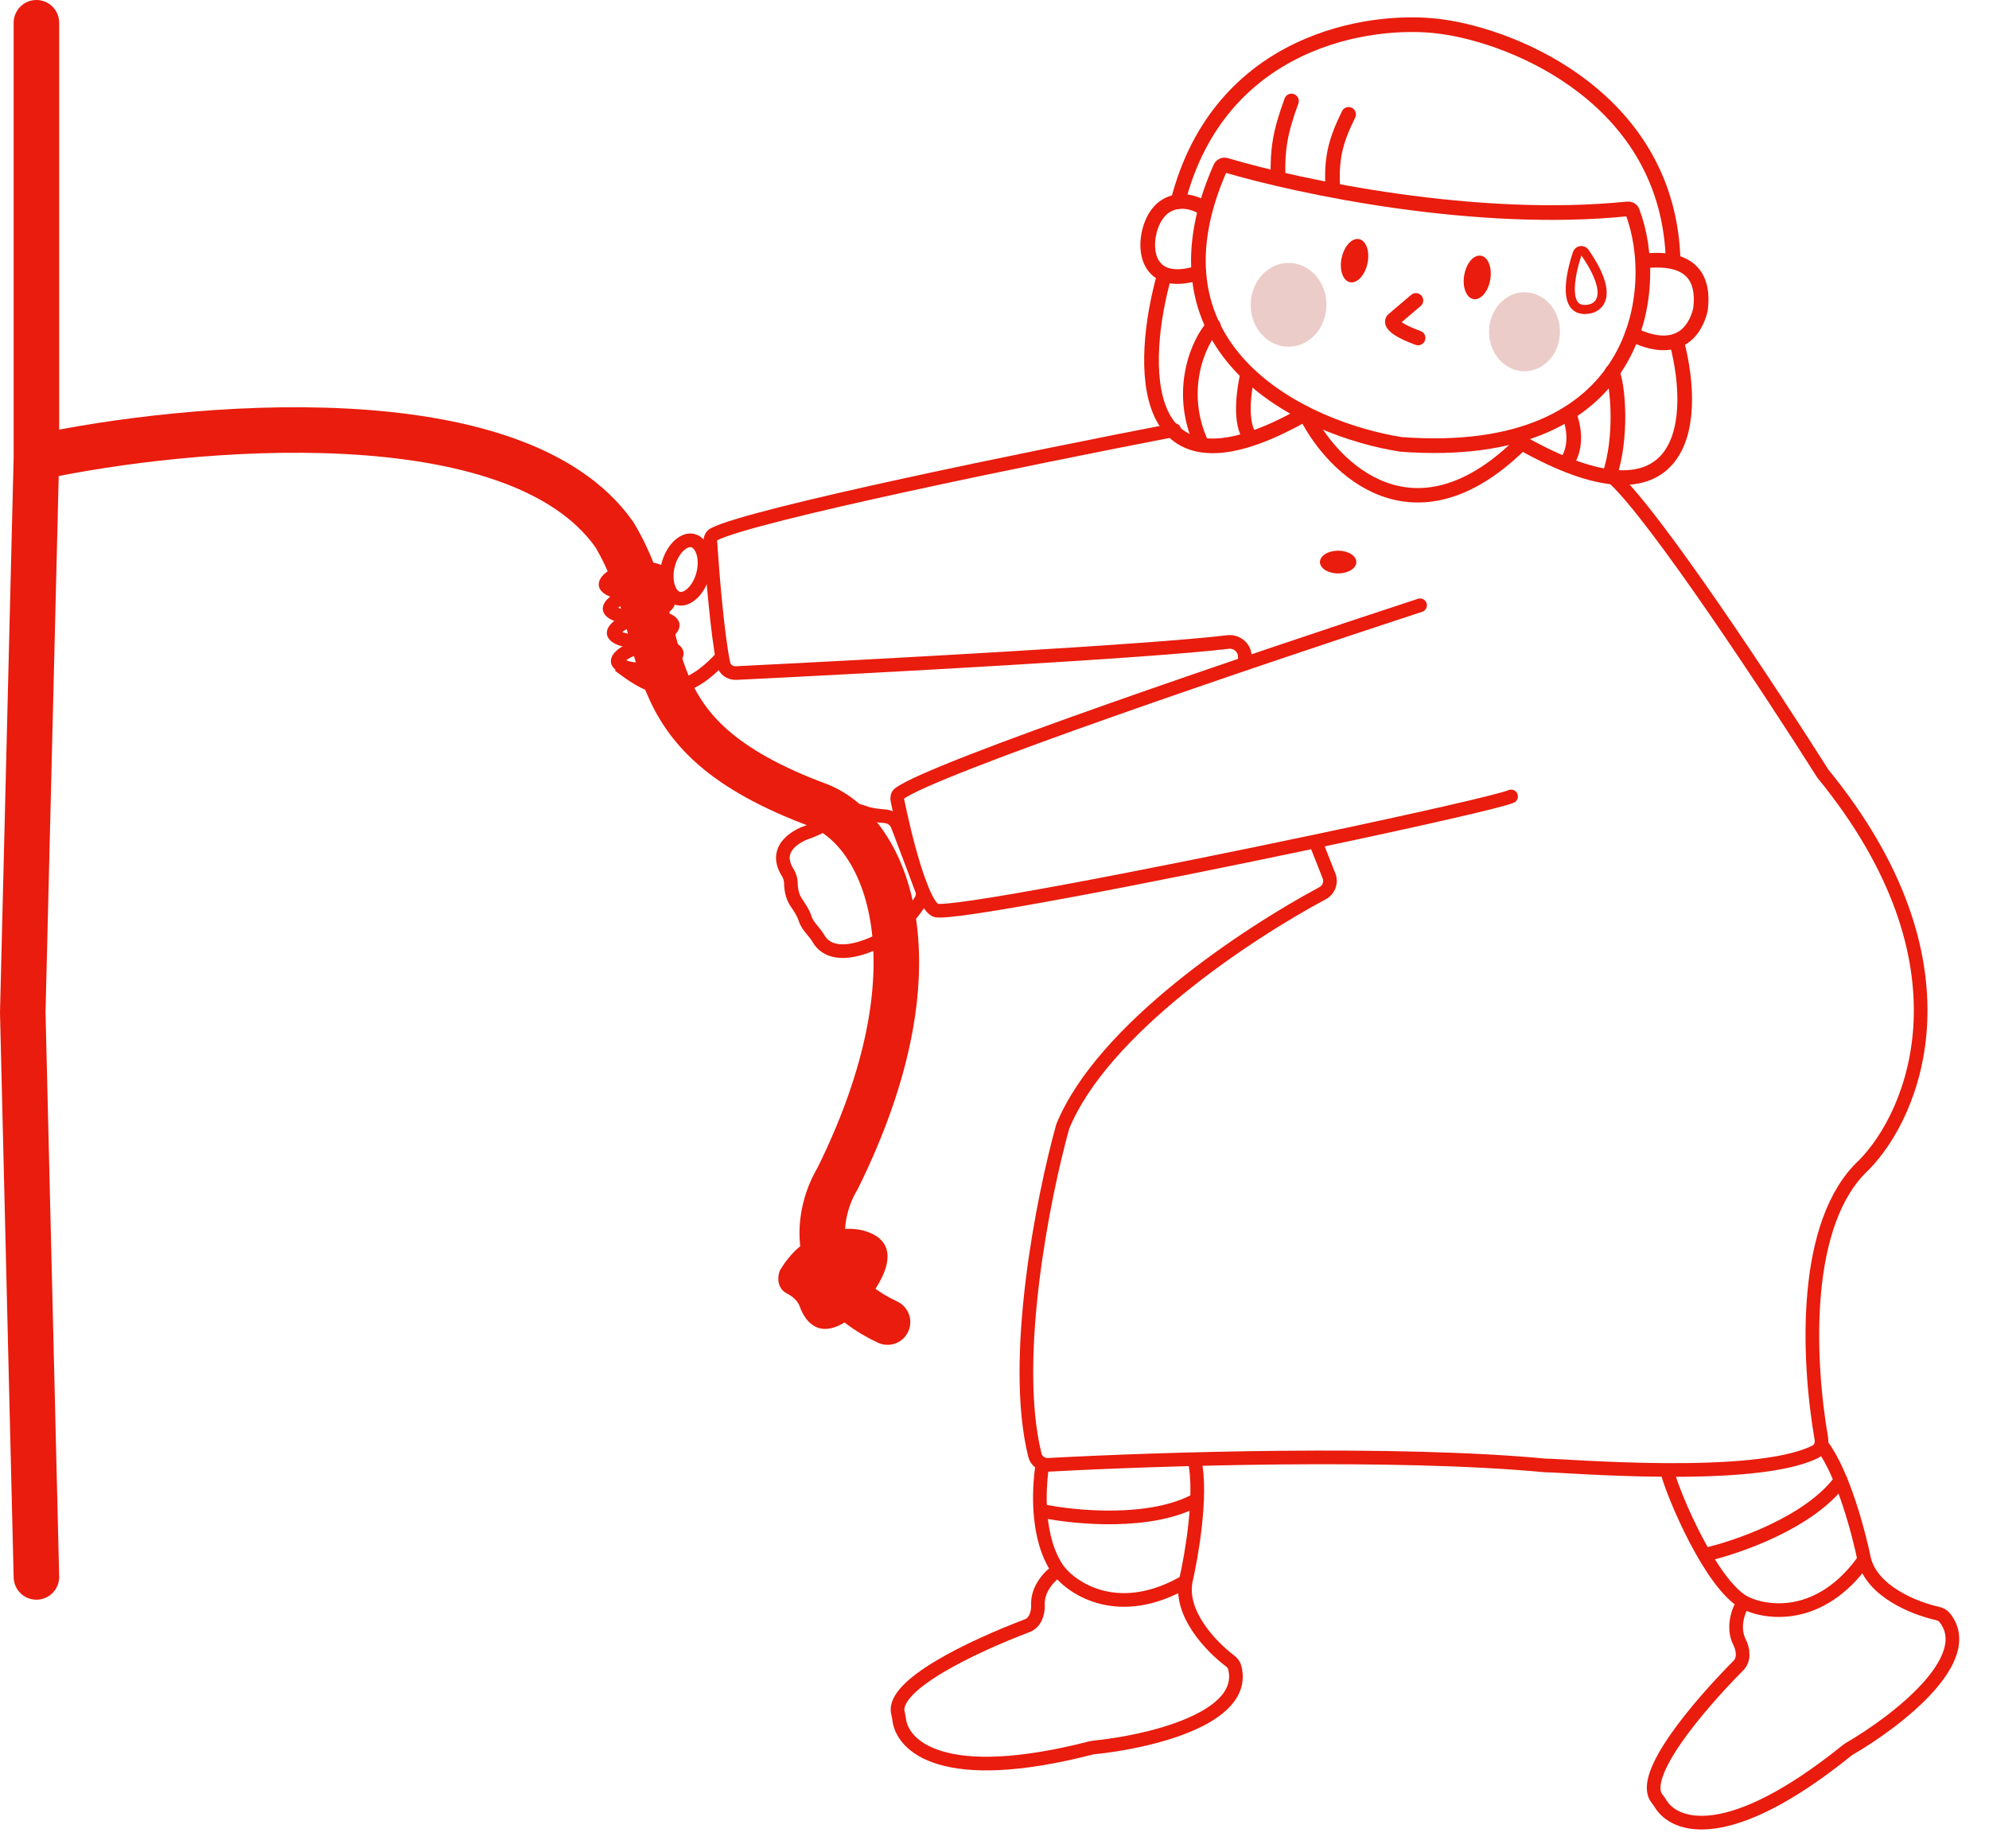
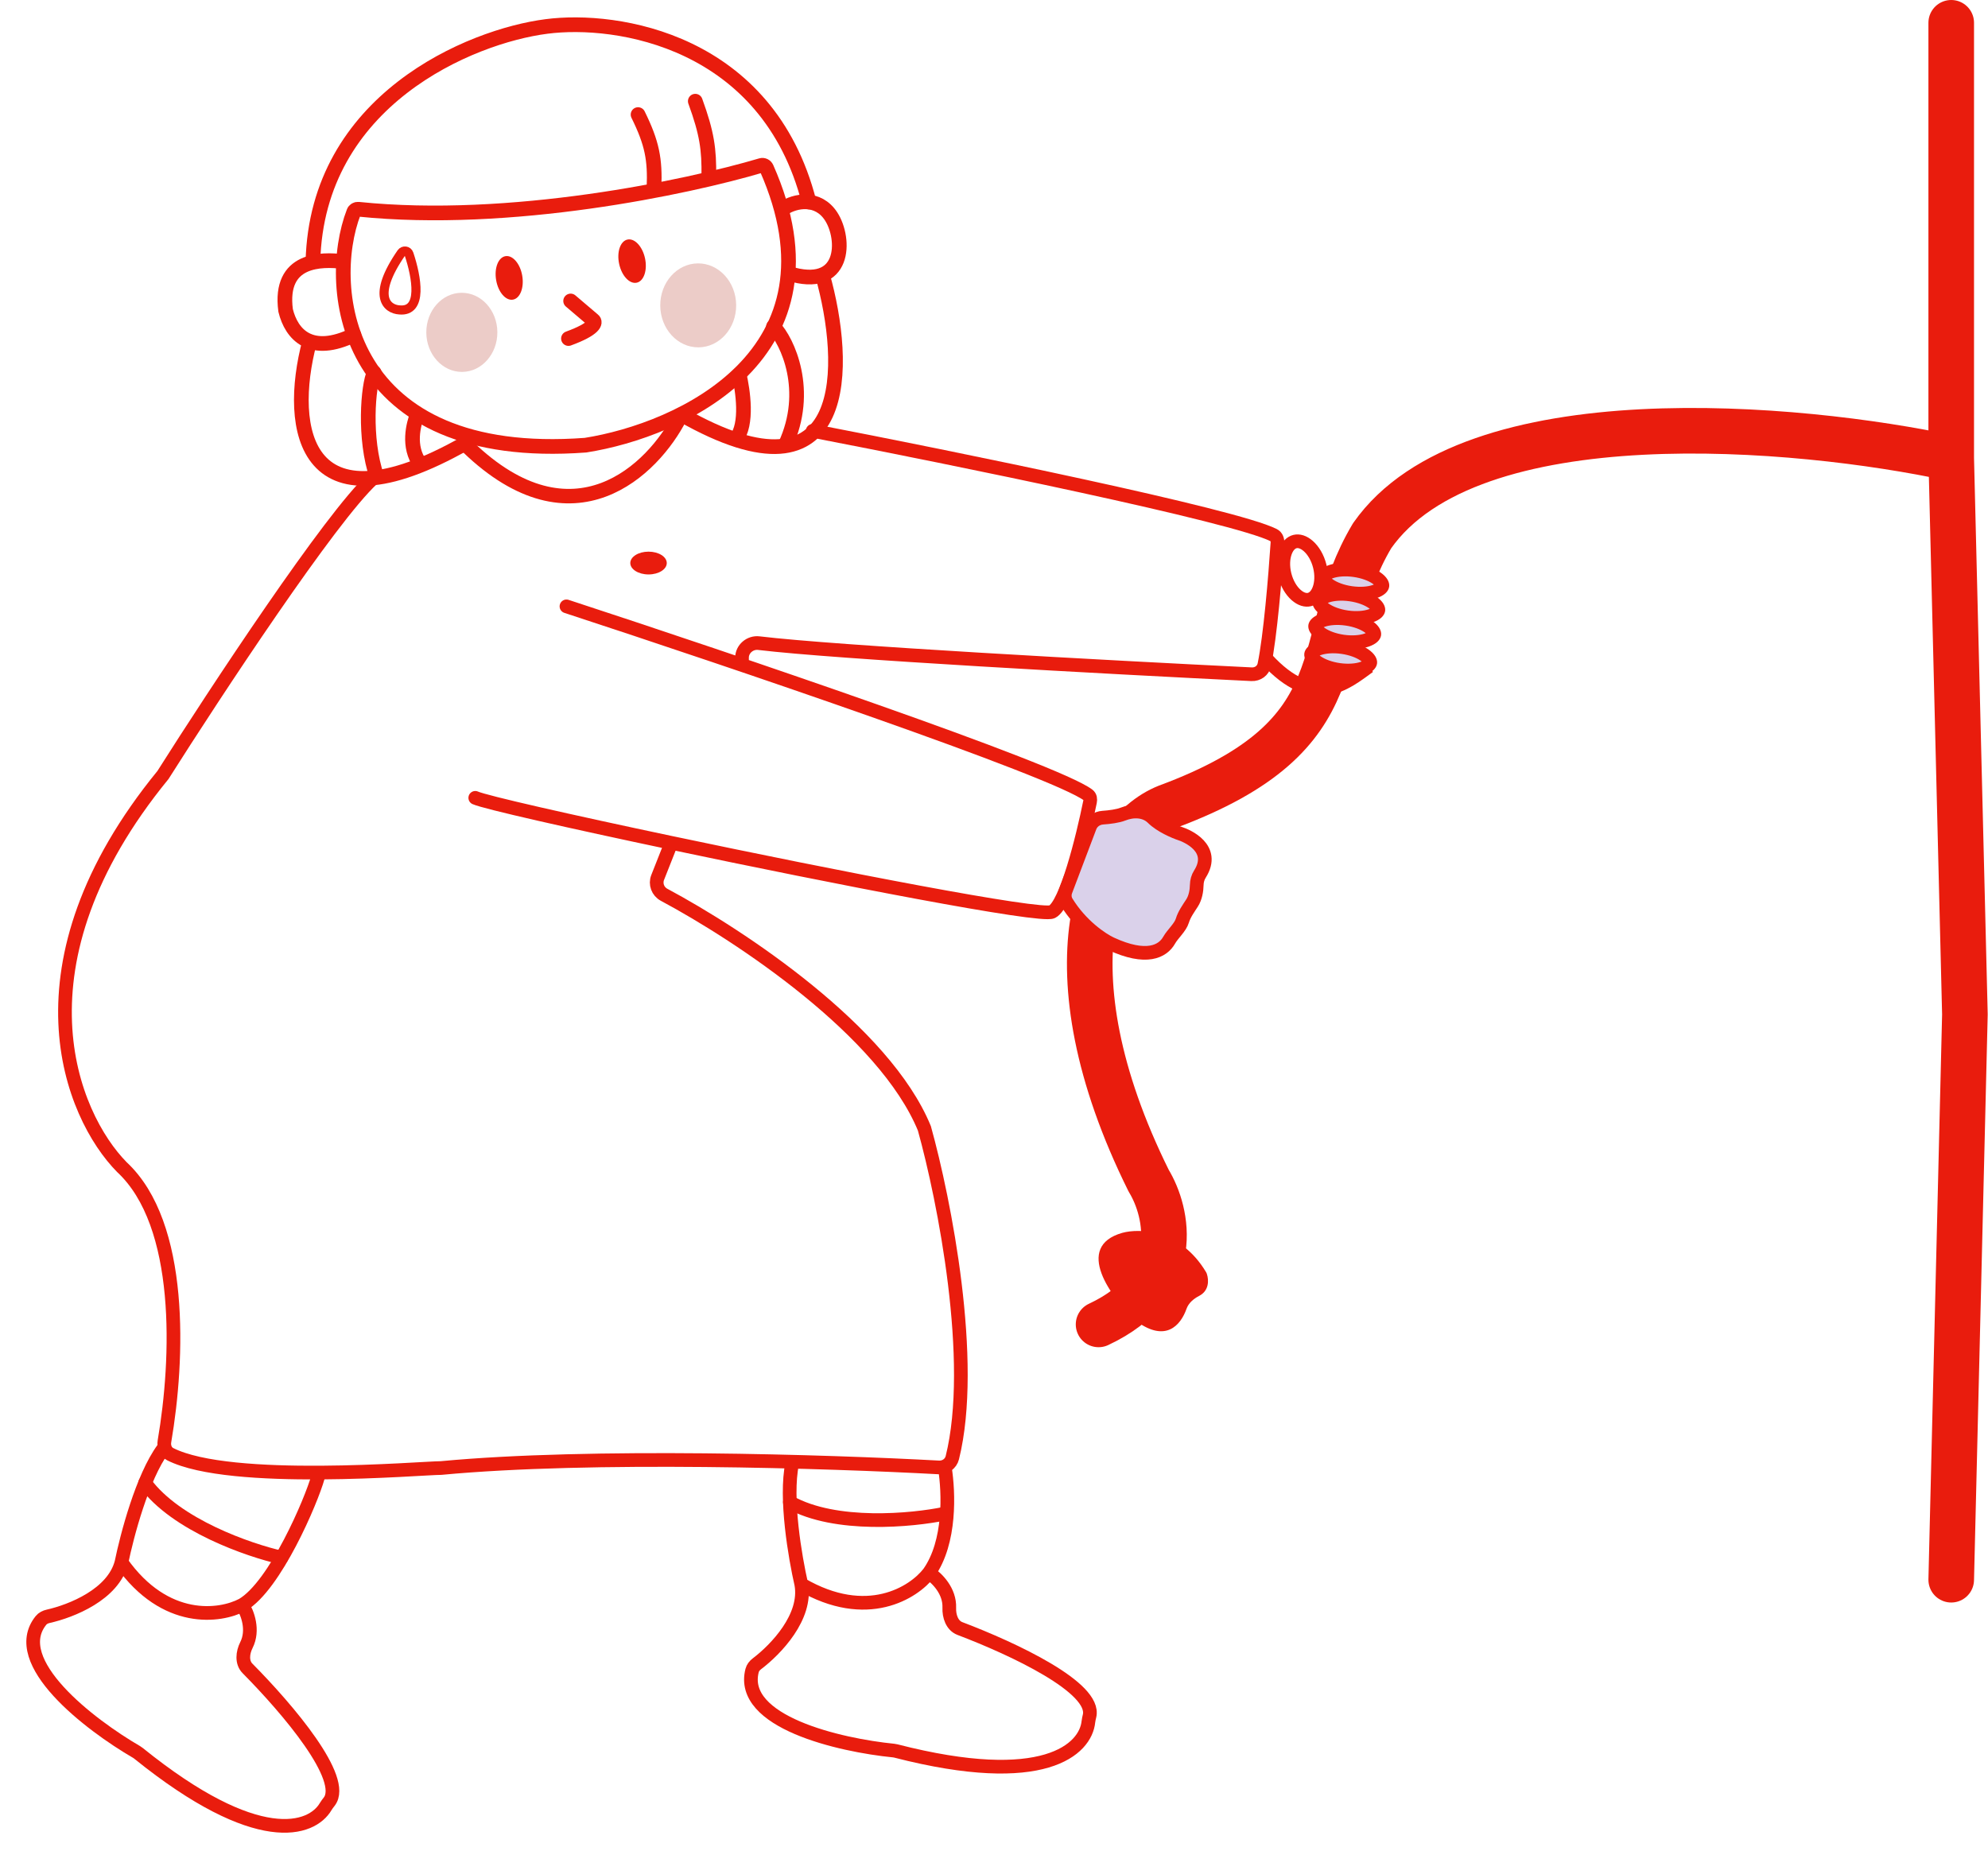
- <svg xmlns="http://www.w3.org/2000/svg" width="437" height="406" viewBox="0 0 437 406" fill="none">
-   <path d="M8 5V100.5M8 346.5L5 222.5L8 100.5M8 100.5C41.333 93.333 113.4 86.7 135 117.5C149 141 136.8 161 180 177C195 183 207.2 212.2 184 259C179.833 265.833 176.2 281.7 195 290.5" stroke="#E91C0D" stroke-width="10" stroke-linecap="round" stroke-linejoin="round" />
-   <path d="M171.453 278.986C177.064 269.655 185.993 269.375 189.783 270.413C200.477 273.429 192.33 284.648 186.601 289.88C180.278 294.454 177.008 290.74 175.708 287.069C175.257 285.795 174.149 284.868 172.948 284.249C170.759 283.121 170.799 280.826 171.24 279.442C171.291 279.283 171.367 279.13 171.453 278.986Z" fill="#E91C0D" />
-   <path d="M357.643 45.894C324.336 49.322 285.48 41.089 269.292 36.288C268.82 36.148 268.322 36.399 268.122 36.85C250.068 77.622 286.973 94.366 307.825 97.646C360.739 101.577 365.151 63.327 358.642 46.488C358.485 46.082 358.077 45.85 357.643 45.894Z" stroke="#E91C0D" stroke-width="3.221" stroke-linecap="round" stroke-linejoin="round" />
-   <path d="M348.63 67.976C343.468 68.482 344.828 60.821 346.542 55.694C346.791 54.95 347.765 54.827 348.211 55.473C354.811 65.037 351.339 67.808 348.63 67.976Z" stroke="#E91C0D" stroke-width="2" stroke-linecap="round" />
-   <path d="M258.794 44.307C267.87 8.82 300.979 3.787 316.37 5.803C333.118 7.948 366.762 21.995 367.604 57.423" stroke="#E91C0D" stroke-width="3.221" stroke-linecap="round" stroke-linejoin="round" />
-   <ellipse cx="283.107" cy="66.98" rx="8.324" ry="9.209" transform="rotate(0.471631 283.107 66.9803)" fill="#ECCCC8" />
-   <ellipse cx="334.947" cy="72.898" rx="7.792" ry="8.678" transform="rotate(0.471631 334.947 72.8978)" fill="#ECCCC8" />
-   <path d="M283.747 22.195C281.178 29.239 280.7 32.773 280.778 38.641M296.298 25.132C293.204 31.409 292.544 34.958 292.8 41.22M264.548 45.785C261.848 43.933 256.834 43.049 253.964 47.453C250.749 52.385 250.726 63.948 263.369 59.943M311.085 66.015L306.134 70.224C305.525 70.683 305.757 72.133 311.562 74.257" stroke="#E91C0D" stroke-width="3.221" stroke-linecap="round" stroke-linejoin="round" />
-   <path d="M361.11 57.352C365.6 56.858 375.107 56.581 373.596 68.081C372.312 73.383 368.074 78.075 358.619 73.463" stroke="#E91C0D" stroke-width="3.221" stroke-linecap="round" stroke-linejoin="round" />
-   <path d="M274.124 82.138C273.328 85.614 272.173 93.047 274.837 96.328M266.595 71.627C263.499 74.848 258.455 85.708 264.024 97.655M354.178 81.734C355.513 84.461 356.483 96.256 353.58 104.591M344.716 90.865C345.525 93.056 346.905 97.913 344.039 101.856" stroke="#E91C0D" stroke-width="3.221" stroke-linecap="round" stroke-linejoin="round" />
-   <path d="M255.831 60.397C250.419 79.539 249.026 112.445 286.749 90.936" stroke="#E91C0D" stroke-width="3.221" stroke-linecap="round" />
-   <path d="M368.346 74.961C373.441 94.189 369.584 118.219 332.221 96.093" stroke="#E91C0D" stroke-width="3.221" stroke-linecap="round" />
-   <path d="M287.09 91.469C292.954 102.961 310.473 120.358 333.633 98.008" stroke="#E91C0D" stroke-width="3.173" stroke-linecap="round" />
-   <ellipse cx="297.609" cy="57.276" rx="2.903" ry="4.839" transform="rotate(12.067 297.609 57.2763)" fill="#E91C0D" />
-   <ellipse cx="324.561" cy="60.956" rx="2.903" ry="4.839" transform="rotate(9.75597 324.561 60.9561)" fill="#E91C0D" />
-   <path d="M258 94.5C226.826 100.513 165.422 113.047 156.899 117.38C156.247 117.712 156.024 118.397 156.072 119.127C156.557 126.471 157.649 139.577 158.94 145.801C159.213 147.118 160.407 147.956 161.75 147.89C193.684 146.325 252.935 143.108 269.81 141.067C271.721 140.836 273.5 142.333 273.5 144.258V145.364M312 133C275.899 144.821 204.831 168.889 197.576 174.391C197.116 174.74 197.058 175.299 197.172 175.865C198.775 183.79 202.416 198.458 205.5 200C207.963 201.231 253.263 192.417 289 184.877M332 175C329.886 175.961 311.306 180.171 289 184.877M289 184.877L291.998 192.465C292.566 193.902 291.961 195.527 290.598 196.257C273.795 205.254 242.263 226.165 233.5 247.5C229.159 263.096 222.119 298.577 227.373 319.736C227.706 321.077 228.966 321.943 230.346 321.868C254.528 320.55 306.607 318.904 339.5 322C343.806 322 385.653 325.663 398.891 318.969C399.924 318.447 400.362 317.278 400.167 316.137C397.071 298.07 395.976 268.558 409.5 256C420.667 244.667 434.5 211.6 400.5 170C389 151.833 363.7 113.4 354.5 105" stroke="#E91C0D" stroke-width="3" stroke-linecap="round" />
-   <path d="M228.999 322C228.166 327.333 227.699 338.2 232.499 345M232.499 345C235.833 349.333 246.099 355.9 260.499 347.5M232.499 345C230.689 346.163 227.897 349.011 228.042 352.657C228.115 354.498 227.433 356.551 225.711 357.205C213.824 361.719 195.83 370.195 197.277 376.367C197.378 376.797 197.489 377.229 197.534 377.668C198.149 383.673 207.191 392.438 239.764 384.061C239.917 384.021 240.073 383.993 240.23 383.978C252.142 382.797 274.198 377.697 271.283 366.408C271.129 365.812 270.726 365.316 270.236 364.944C266.038 361.765 259.224 354.647 260.499 347.5M260.499 347.5C261.833 341.667 264.099 328.6 262.499 321" stroke="#E91C0D" stroke-width="3" stroke-linecap="round" />
-   <path d="M366.501 324.002C367.954 329.201 375.889 347.828 383.077 352.026M383.077 352.026C387.907 354.588 399.972 356.307 409.593 342.692M383.077 352.026C381.912 353.835 380.552 357.585 382.195 360.843C383.024 362.487 383.256 364.638 381.96 365.947C373.014 374.983 360.154 390.157 364.03 395.173C364.3 395.523 364.579 395.87 364.802 396.251C367.852 401.461 379.714 405.688 405.882 384.56C406.005 384.46 406.135 384.37 406.272 384.291C416.622 378.278 434.579 364.492 427.246 355.428C426.859 354.949 426.286 354.665 425.686 354.53C420.548 353.377 411.396 349.725 409.593 342.692M409.593 342.692C408.388 336.831 405.033 324.001 400.426 317.748" stroke="#E91C0D" stroke-width="3" stroke-linecap="round" />
-   <path d="M229 332C236.167 333.5 253 335.1 263 329.5" stroke="#E91C0D" stroke-width="3" stroke-linecap="round" />
-   <path d="M374.501 341.65C381.645 340.044 397.627 334.52 404.405 325.278" stroke="#E91C0D" stroke-width="3" stroke-linecap="round" />
-   <ellipse cx="294" cy="123.5" rx="4" ry="2.5" fill="#E91C0D" />
-   <path d="M154.48 126.113C154.001 128.017 153.057 129.544 151.994 130.491C150.924 131.445 149.873 131.711 149.036 131.5C148.198 131.289 147.399 130.557 146.908 129.21C146.421 127.873 146.313 126.081 146.792 124.176C147.272 122.272 148.216 120.745 149.279 119.798C150.348 118.845 151.4 118.578 152.237 118.789C153.074 119 153.874 119.733 154.365 121.079C154.852 122.416 154.96 124.208 154.48 126.113Z" stroke="#E91C0D" stroke-width="3" />
-   <path d="M189.945 178.566C191.075 179.014 192.879 179.244 194.402 179.35C195.646 179.437 196.764 180.2 197.206 181.366L202.518 195.397C202.824 196.207 202.775 197.116 202.322 197.854C199.17 203.004 194.581 206.081 192.556 207.018C184.82 210.594 181.222 208.715 179.818 206.215C179.057 204.861 177.369 203.425 176.923 201.938C176.505 200.541 175.588 199.289 174.798 198.064C174.066 196.93 173.789 195.385 173.768 194.097C173.755 193.262 173.522 192.433 173.075 191.728C169.438 185.992 176.093 183.283 177.325 182.877C178.63 182.446 181.676 181.153 183.417 179.429C185.158 177.704 187.769 177.704 189.945 178.566Z" stroke="#E91C0D" stroke-width="3" />
-   <path d="M136 146.175C141.1 149.86 148.06 155.923 158.5 144.5" stroke="#E91C0D" stroke-width="3" />
-   <path d="M142.556 146.937C140.535 147.223 138.72 147.058 137.439 146.629C136.062 146.169 135.746 145.588 135.713 145.353C135.68 145.118 135.822 144.472 137.017 143.648C138.129 142.881 139.827 142.219 141.849 141.933C143.87 141.647 145.685 141.812 146.966 142.241C148.343 142.702 148.659 143.282 148.692 143.517C148.725 143.753 148.583 144.398 147.388 145.222C146.276 145.99 144.578 146.651 142.556 146.937Z" stroke="#E91C0D" stroke-width="3" />
-   <path d="M141.67 140.722C139.648 141.008 137.833 140.843 136.552 140.415C135.176 139.954 134.86 139.373 134.826 139.138C134.793 138.903 134.936 138.257 136.13 137.433C137.242 136.666 138.94 136.004 140.962 135.719C142.984 135.433 144.799 135.597 146.08 136.026C147.456 136.487 147.772 137.067 147.805 137.302C147.838 137.538 147.696 138.183 146.501 139.007C145.39 139.775 143.691 140.436 141.67 140.722Z" stroke="#E91C0D" stroke-width="3" />
-   <path d="M140.779 135.398C138.757 135.684 136.942 135.519 135.661 135.09C134.285 134.629 133.969 134.049 133.936 133.814C133.902 133.579 134.045 132.933 135.24 132.109C136.351 131.341 138.05 130.68 140.071 130.394C142.093 130.108 143.908 130.273 145.189 130.702C146.565 131.163 146.881 131.743 146.915 131.978C146.948 132.213 146.805 132.859 145.611 133.683C144.499 134.451 142.801 135.112 140.779 135.398Z" stroke="#E91C0D" stroke-width="3" />
-   <path d="M139.892 130.07C137.871 130.355 136.056 130.191 134.774 129.762C133.398 129.301 133.082 128.721 133.049 128.486C133.016 128.25 133.158 127.605 134.353 126.781C135.465 126.013 137.163 125.352 139.185 125.066C141.206 124.78 143.021 124.945 144.302 125.374C145.679 125.834 145.995 126.415 146.028 126.65C146.061 126.885 145.918 127.531 144.724 128.355C143.612 129.122 141.914 129.784 139.892 130.07Z" stroke="#E91C0D" stroke-width="3" />
+ <svg xmlns="http://www.w3.org/2000/svg" width="436" height="406" viewBox="0 0 436 406" fill="none">
+   <path d="M427.934 5V100.5M427.934 346.5L430.934 222.5L427.934 100.5M427.934 100.5C394.6 93.333 322.534 86.7 300.934 117.5C286.934 141 299.134 161 255.934 177C240.934 183 228.734 212.2 251.934 259C256.1 265.833 259.734 281.7 240.934 290.5" stroke="#E91C0D" stroke-width="10" stroke-linecap="round" stroke-linejoin="round" />
+   <path d="M264.48 278.986C258.87 269.655 249.94 269.375 246.15 270.413C235.456 273.429 243.604 284.648 249.333 289.88C255.655 294.454 258.925 290.74 260.225 287.069C260.677 285.795 261.785 284.868 262.985 284.249C265.174 283.121 265.134 280.826 264.693 279.442C264.642 279.283 264.567 279.13 264.48 278.986Z" fill="#E91C0D" />
+   <path d="M78.591 45.894C111.899 49.322 150.755 41.089 166.942 36.288C167.415 36.148 167.912 36.399 168.112 36.85C186.166 77.622 149.261 94.366 128.409 97.646C75.495 101.577 71.083 63.327 77.593 46.488C77.75 46.082 78.157 45.85 78.591 45.894Z" stroke="#E91C0D" stroke-width="3.221" stroke-linecap="round" stroke-linejoin="round" />
+   <path d="M87.604 67.976C92.767 68.482 91.406 60.821 89.693 55.694C89.444 54.95 88.469 54.827 88.023 55.473C81.423 65.037 84.896 67.808 87.604 67.976Z" stroke="#E91C0D" stroke-width="2" stroke-linecap="round" />
+   <path d="M177.441 44.307C168.364 8.82 135.256 3.787 119.864 5.803C103.116 7.948 69.473 21.995 68.631 57.423" stroke="#E91C0D" stroke-width="3.221" stroke-linecap="round" stroke-linejoin="round" />
+   <ellipse rx="8.324" ry="9.209" transform="matrix(-0.999966 0.00823141 0.00823141 0.999966 153.128 66.9803)" fill="#ECCCC8" />
+   <ellipse rx="7.792" ry="8.678" transform="matrix(-0.999966 0.00823141 0.00823141 0.999966 101.287 72.8978)" fill="#ECCCC8" />
+   <path d="M152.487 22.195C155.057 29.239 155.534 32.773 155.456 38.641M139.937 25.132C143.03 31.409 143.691 34.958 143.434 41.22M171.687 45.785C174.387 43.933 179.401 43.049 182.271 47.453C185.485 52.385 185.508 63.948 172.866 59.943M125.149 66.015L130.1 70.224C130.71 70.683 130.478 72.133 124.672 74.257" stroke="#E91C0D" stroke-width="3.221" stroke-linecap="round" stroke-linejoin="round" />
+   <path d="M75.125 57.352C70.634 56.858 61.127 56.581 62.639 68.081C63.922 73.383 68.16 78.075 77.615 73.463" stroke="#E91C0D" stroke-width="3.221" stroke-linecap="round" stroke-linejoin="round" />
+   <path d="M162.11 82.138C162.906 85.614 164.062 93.047 161.397 96.328M169.639 71.627C172.735 74.848 177.78 85.708 172.211 97.655M82.057 81.734C80.721 84.461 79.752 96.256 82.654 104.591M91.518 90.865C90.71 93.056 89.329 97.913 92.195 101.856" stroke="#E91C0D" stroke-width="3.221" stroke-linecap="round" stroke-linejoin="round" />
+   <path d="M180.404 60.397C185.815 79.539 187.208 112.445 149.485 90.936" stroke="#E91C0D" stroke-width="3.221" stroke-linecap="round" />
+   <path d="M67.889 74.961C62.793 94.189 66.65 118.219 104.014 96.093" stroke="#E91C0D" stroke-width="3.221" stroke-linecap="round" />
+   <path d="M149.145 91.469C143.28 102.961 125.762 120.358 102.602 98.008" stroke="#E91C0D" stroke-width="3.173" stroke-linecap="round" />
+   <ellipse rx="2.903" ry="4.839" transform="matrix(-0.977904 0.209056 0.209056 0.977904 138.626 57.2763)" fill="#E91C0D" />
+   <ellipse rx="2.903" ry="4.839" transform="matrix(-0.985538 0.169452 0.169452 0.985538 111.673 60.9561)" fill="#E91C0D" />
+   <path d="M178.234 94.5C209.408 100.513 270.812 113.047 279.335 117.38C279.987 117.712 280.21 118.397 280.162 119.127C279.678 126.471 278.585 139.577 277.295 145.801C277.022 147.118 275.828 147.956 274.484 147.89C242.55 146.325 183.3 143.108 166.424 141.067C164.513 140.836 162.734 142.333 162.734 144.258V145.364M124.234 133C160.335 144.821 231.404 168.889 238.659 174.391C239.119 174.74 239.177 175.299 239.062 175.865C237.459 183.79 233.818 198.458 230.734 200C228.272 201.231 182.972 192.417 147.234 184.877M104.234 175C106.348 175.961 124.929 180.171 147.234 184.877M147.234 184.877L144.236 192.465C143.668 193.902 144.273 195.527 145.636 196.257C162.44 205.254 193.972 226.165 202.734 247.5C207.076 263.096 214.116 298.577 208.861 319.736C208.528 321.077 207.268 321.943 205.889 321.868C181.706 320.55 129.627 318.904 96.734 322C92.428 322 50.581 325.663 37.343 318.969C36.31 318.447 35.872 317.278 36.068 316.137C39.163 298.07 40.259 268.558 26.734 256C15.568 244.667 1.734 211.6 35.734 170C47.234 151.833 72.534 113.4 81.734 105" stroke="#E91C0D" stroke-width="3" stroke-linecap="round" />
+   <path d="M207.235 322C208.068 327.333 208.535 338.2 203.735 345M203.735 345C200.402 349.333 190.135 355.9 175.735 347.5M203.735 345C205.545 346.163 208.337 349.011 208.193 352.657C208.12 354.498 208.801 356.551 210.523 357.205C222.411 361.719 240.404 370.195 238.957 376.367C238.856 376.797 238.746 377.229 238.701 377.668C238.085 383.673 229.043 392.438 196.47 384.061C196.318 384.021 196.162 383.993 196.005 383.978C184.093 382.797 162.036 377.697 164.951 366.408C165.105 365.812 165.508 365.316 165.999 364.944C170.196 361.765 177.011 354.647 175.735 347.5M175.735 347.5C174.402 341.667 172.135 328.6 173.735 321" stroke="#E91C0D" stroke-width="3" stroke-linecap="round" />
+   <path d="M69.733 324.002C68.28 329.201 60.345 347.828 53.158 352.026M53.158 352.026C48.328 354.588 36.263 356.307 26.641 342.692M53.158 352.026C54.322 353.835 55.683 357.585 54.039 360.843C53.21 362.487 52.979 364.638 54.275 365.947C63.221 374.983 76.081 390.157 72.205 395.173C71.935 395.523 71.655 395.87 71.432 396.251C68.382 401.461 56.52 405.688 30.352 384.56C30.229 384.46 30.099 384.37 29.963 384.291C19.612 378.278 1.655 364.492 8.988 355.428C9.375 354.949 9.948 354.665 10.549 354.53C15.686 353.377 24.839 349.725 26.641 342.692M26.641 342.692C27.847 336.831 31.202 324.001 35.809 317.748" stroke="#E91C0D" stroke-width="3" stroke-linecap="round" />
+   <path d="M207.234 332C200.068 333.5 183.234 335.1 173.234 329.5" stroke="#E91C0D" stroke-width="3" stroke-linecap="round" />
+   <path d="M61.733 341.65C54.589 340.044 38.608 334.52 31.829 325.278" stroke="#E91C0D" stroke-width="3" stroke-linecap="round" />
+   <ellipse rx="4" ry="2.5" transform="matrix(-1 0 0 1 142.234 123.5)" fill="#E91C0D" />
+   <path d="M281.754 126.113C282.234 128.017 283.178 129.544 284.24 130.491C285.31 131.445 286.361 131.711 287.199 131.5C288.036 131.289 288.836 130.557 289.326 129.21C289.814 127.873 289.922 126.081 289.442 124.176C288.963 122.272 288.018 120.745 286.956 119.798C285.886 118.845 284.835 118.578 283.997 118.789C283.16 119 282.36 119.733 281.87 121.079C281.383 122.416 281.274 124.208 281.754 126.113Z" stroke="#E91C0D" stroke-width="3" />
+   <path d="M246.29 178.566C245.159 179.014 243.355 179.244 241.832 179.35C240.588 179.437 239.47 180.2 239.029 181.366L233.717 195.397C233.41 196.207 233.46 197.116 233.912 197.854C237.064 203.004 241.653 206.081 243.678 207.018C251.415 210.594 255.012 208.715 256.417 206.215C257.177 204.861 258.865 203.425 259.311 201.938C259.729 200.541 260.646 199.289 261.436 198.064C262.168 196.93 262.445 195.385 262.466 194.097C262.479 193.262 262.712 192.433 263.159 191.728C266.796 185.992 260.141 183.283 258.91 182.877C257.604 182.446 254.558 181.153 252.817 179.429C251.077 177.704 248.466 177.704 246.29 178.566Z" fill="#DAD1EA" stroke="#E91C0D" stroke-width="3" />
+   <path d="M300.234 146.175C295.134 149.86 288.174 155.923 277.734 144.5" stroke="#E91C0D" stroke-width="3" />
+   <path d="M293.678 146.937C295.7 147.223 297.515 147.058 298.796 146.629C300.172 146.169 300.488 145.588 300.521 145.353C300.555 145.118 300.412 144.472 299.217 143.648C298.106 142.881 296.407 142.219 294.386 141.933C292.364 141.647 290.549 141.812 289.268 142.241C287.892 142.702 287.576 143.282 287.542 143.517C287.509 143.753 287.652 144.398 288.846 145.222C289.958 145.99 291.656 146.651 293.678 146.937Z" fill="#DAD1EA" stroke="#E91C0D" stroke-width="3" />
+   <path d="M294.565 140.722C296.586 141.008 298.402 140.843 299.683 140.415C301.059 139.954 301.375 139.373 301.408 139.138C301.441 138.903 301.299 138.257 300.104 137.433C298.992 136.666 297.294 136.004 295.272 135.719C293.251 135.433 291.436 135.597 290.155 136.026C288.778 136.487 288.462 137.067 288.429 137.302C288.396 137.538 288.539 138.183 289.733 139.007C290.845 139.775 292.543 140.436 294.565 140.722Z" fill="#DAD1EA" stroke="#E91C0D" stroke-width="3" />
+   <path d="M295.455 135.398C297.477 135.684 299.292 135.519 300.573 135.09C301.949 134.629 302.265 134.049 302.299 133.814C302.332 133.579 302.189 132.933 300.995 132.109C299.883 131.341 298.185 130.68 296.163 130.394C294.141 130.108 292.326 130.273 291.045 130.702C289.669 131.163 289.353 131.743 289.32 131.978C289.287 132.213 289.429 132.859 290.624 133.683C291.735 134.451 293.434 135.112 295.455 135.398Z" fill="#DAD1EA" stroke="#E91C0D" stroke-width="3" />
+   <path d="M296.342 130.07C298.364 130.355 300.179 130.191 301.46 129.762C302.836 129.301 303.152 128.721 303.185 128.486C303.219 128.25 303.076 127.605 301.882 126.781C300.77 126.013 299.071 125.352 297.05 125.066C295.028 124.78 293.213 124.945 291.932 125.374C290.556 125.834 290.24 126.415 290.207 126.65C290.173 126.885 290.316 127.531 291.51 128.355C292.622 129.122 294.321 129.784 296.342 130.07Z" fill="#DAD1EA" stroke="#E91C0D" stroke-width="3" />
</svg>
